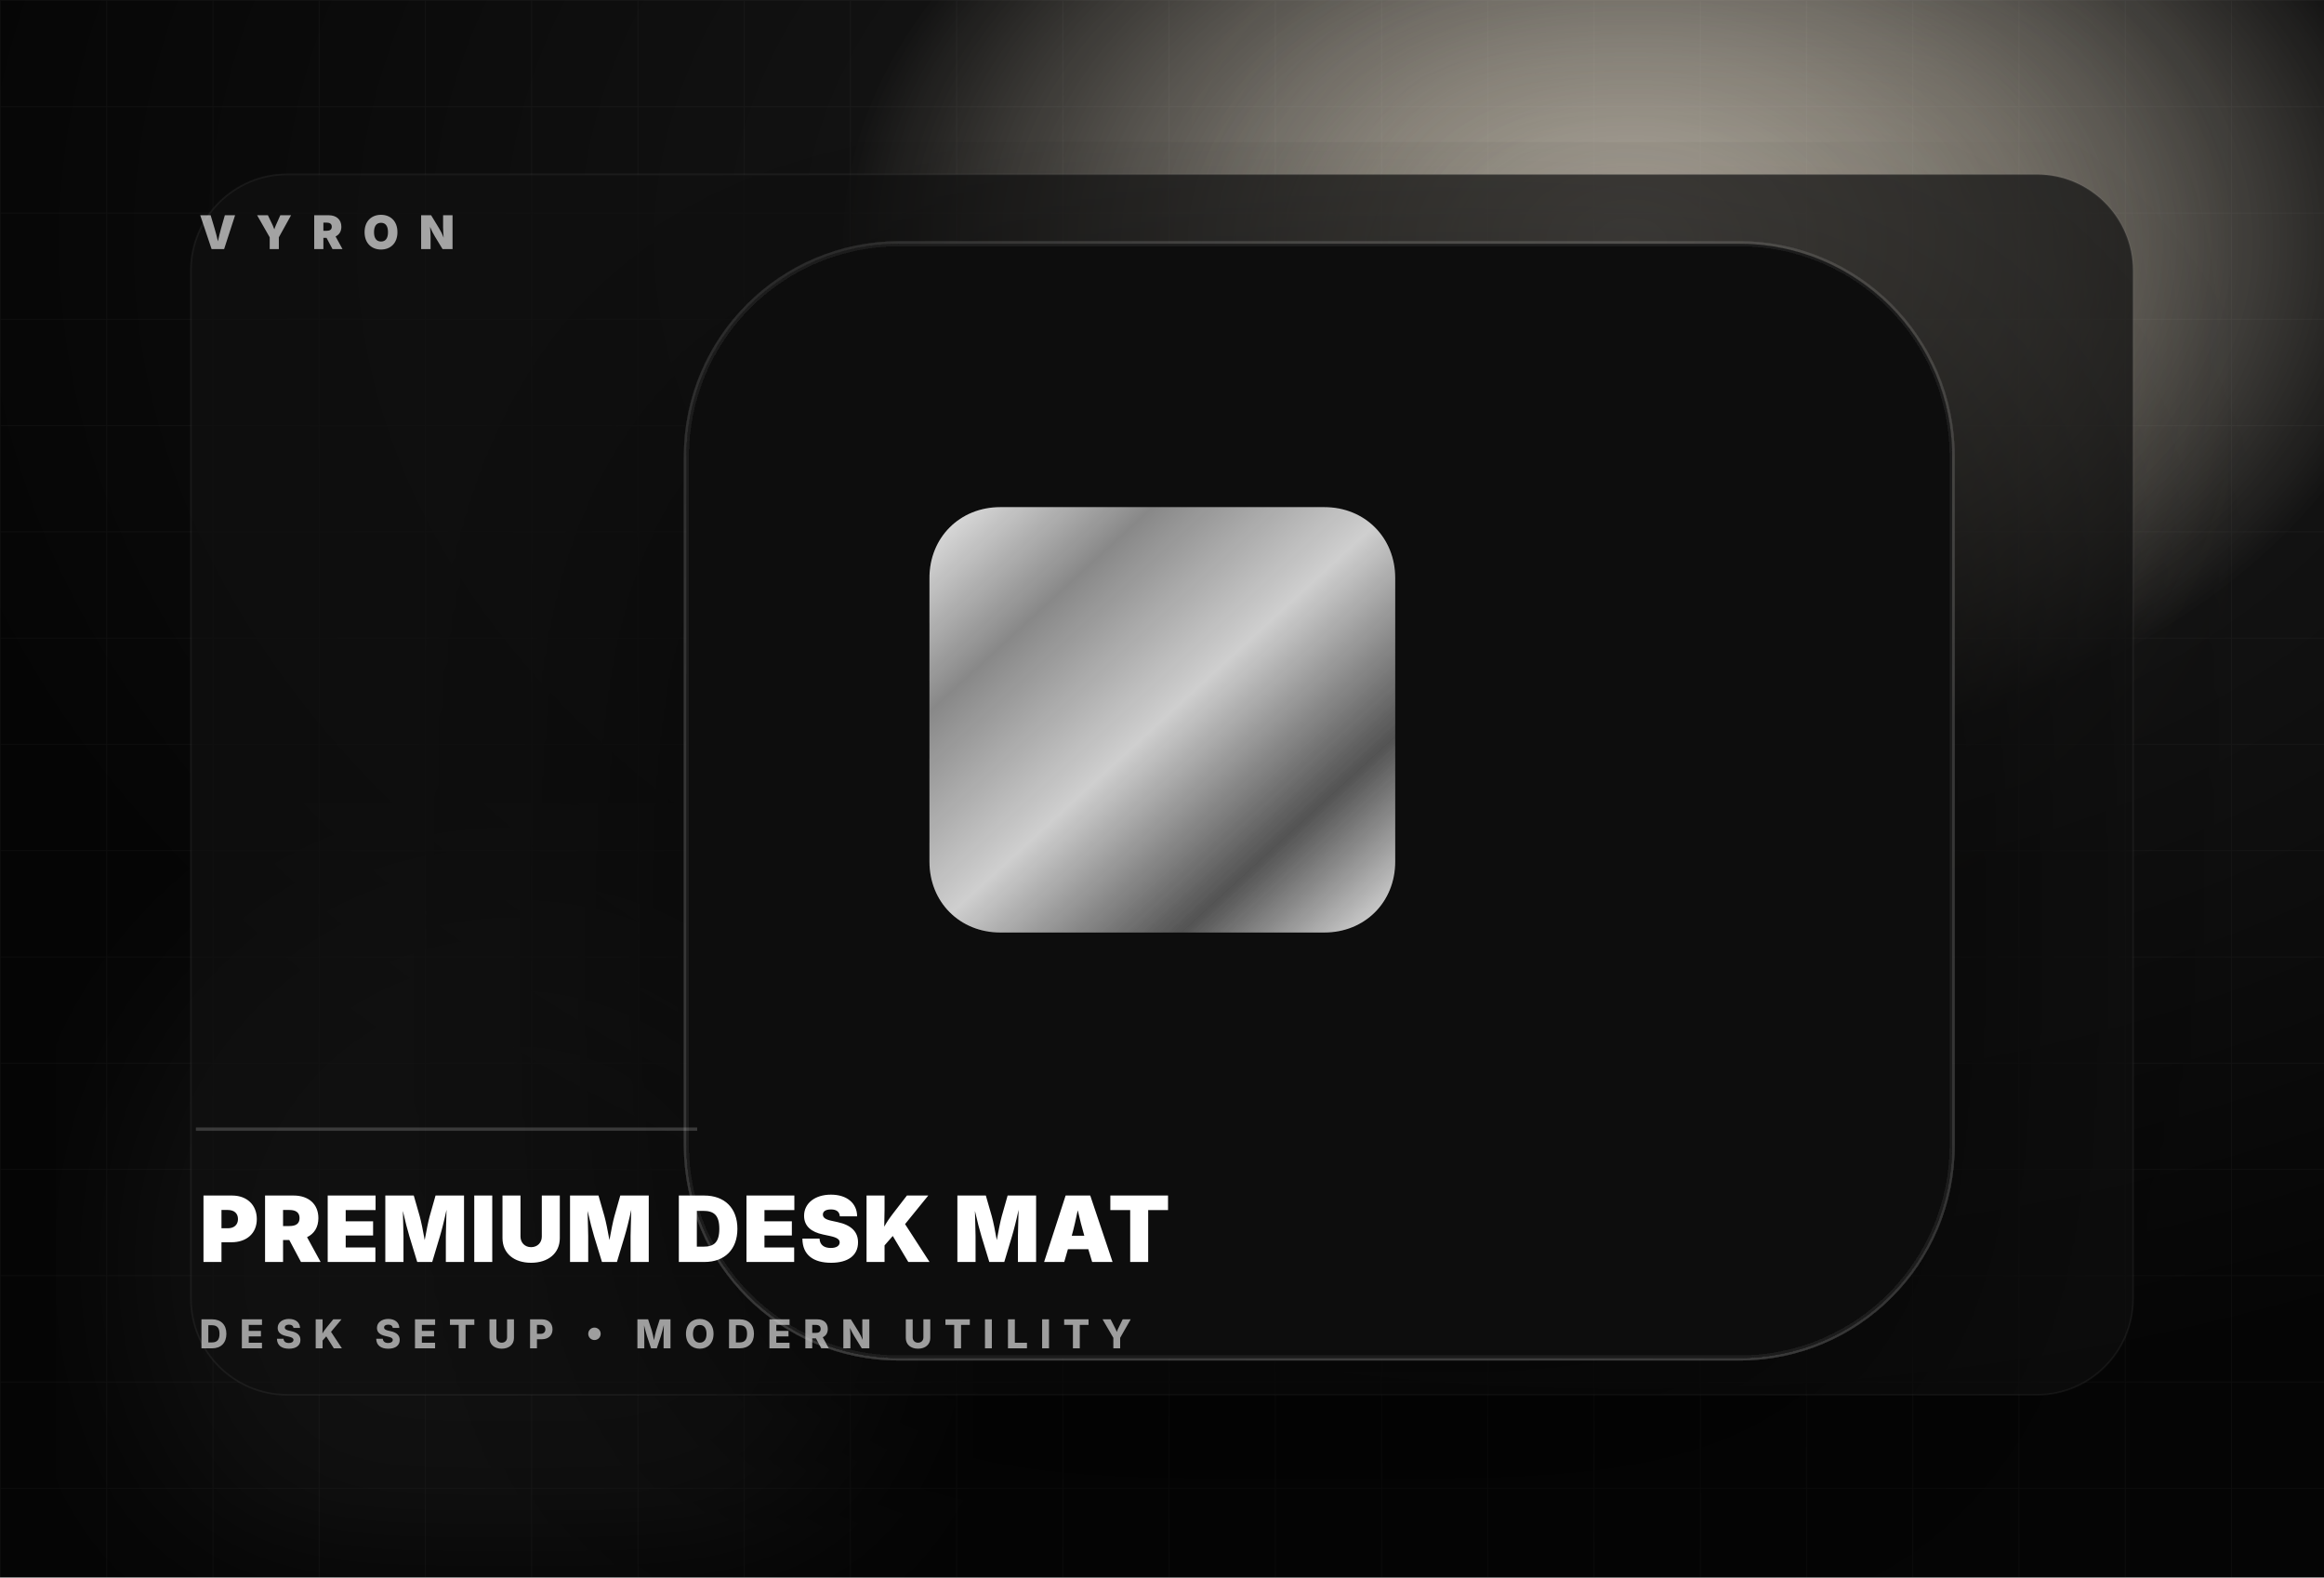
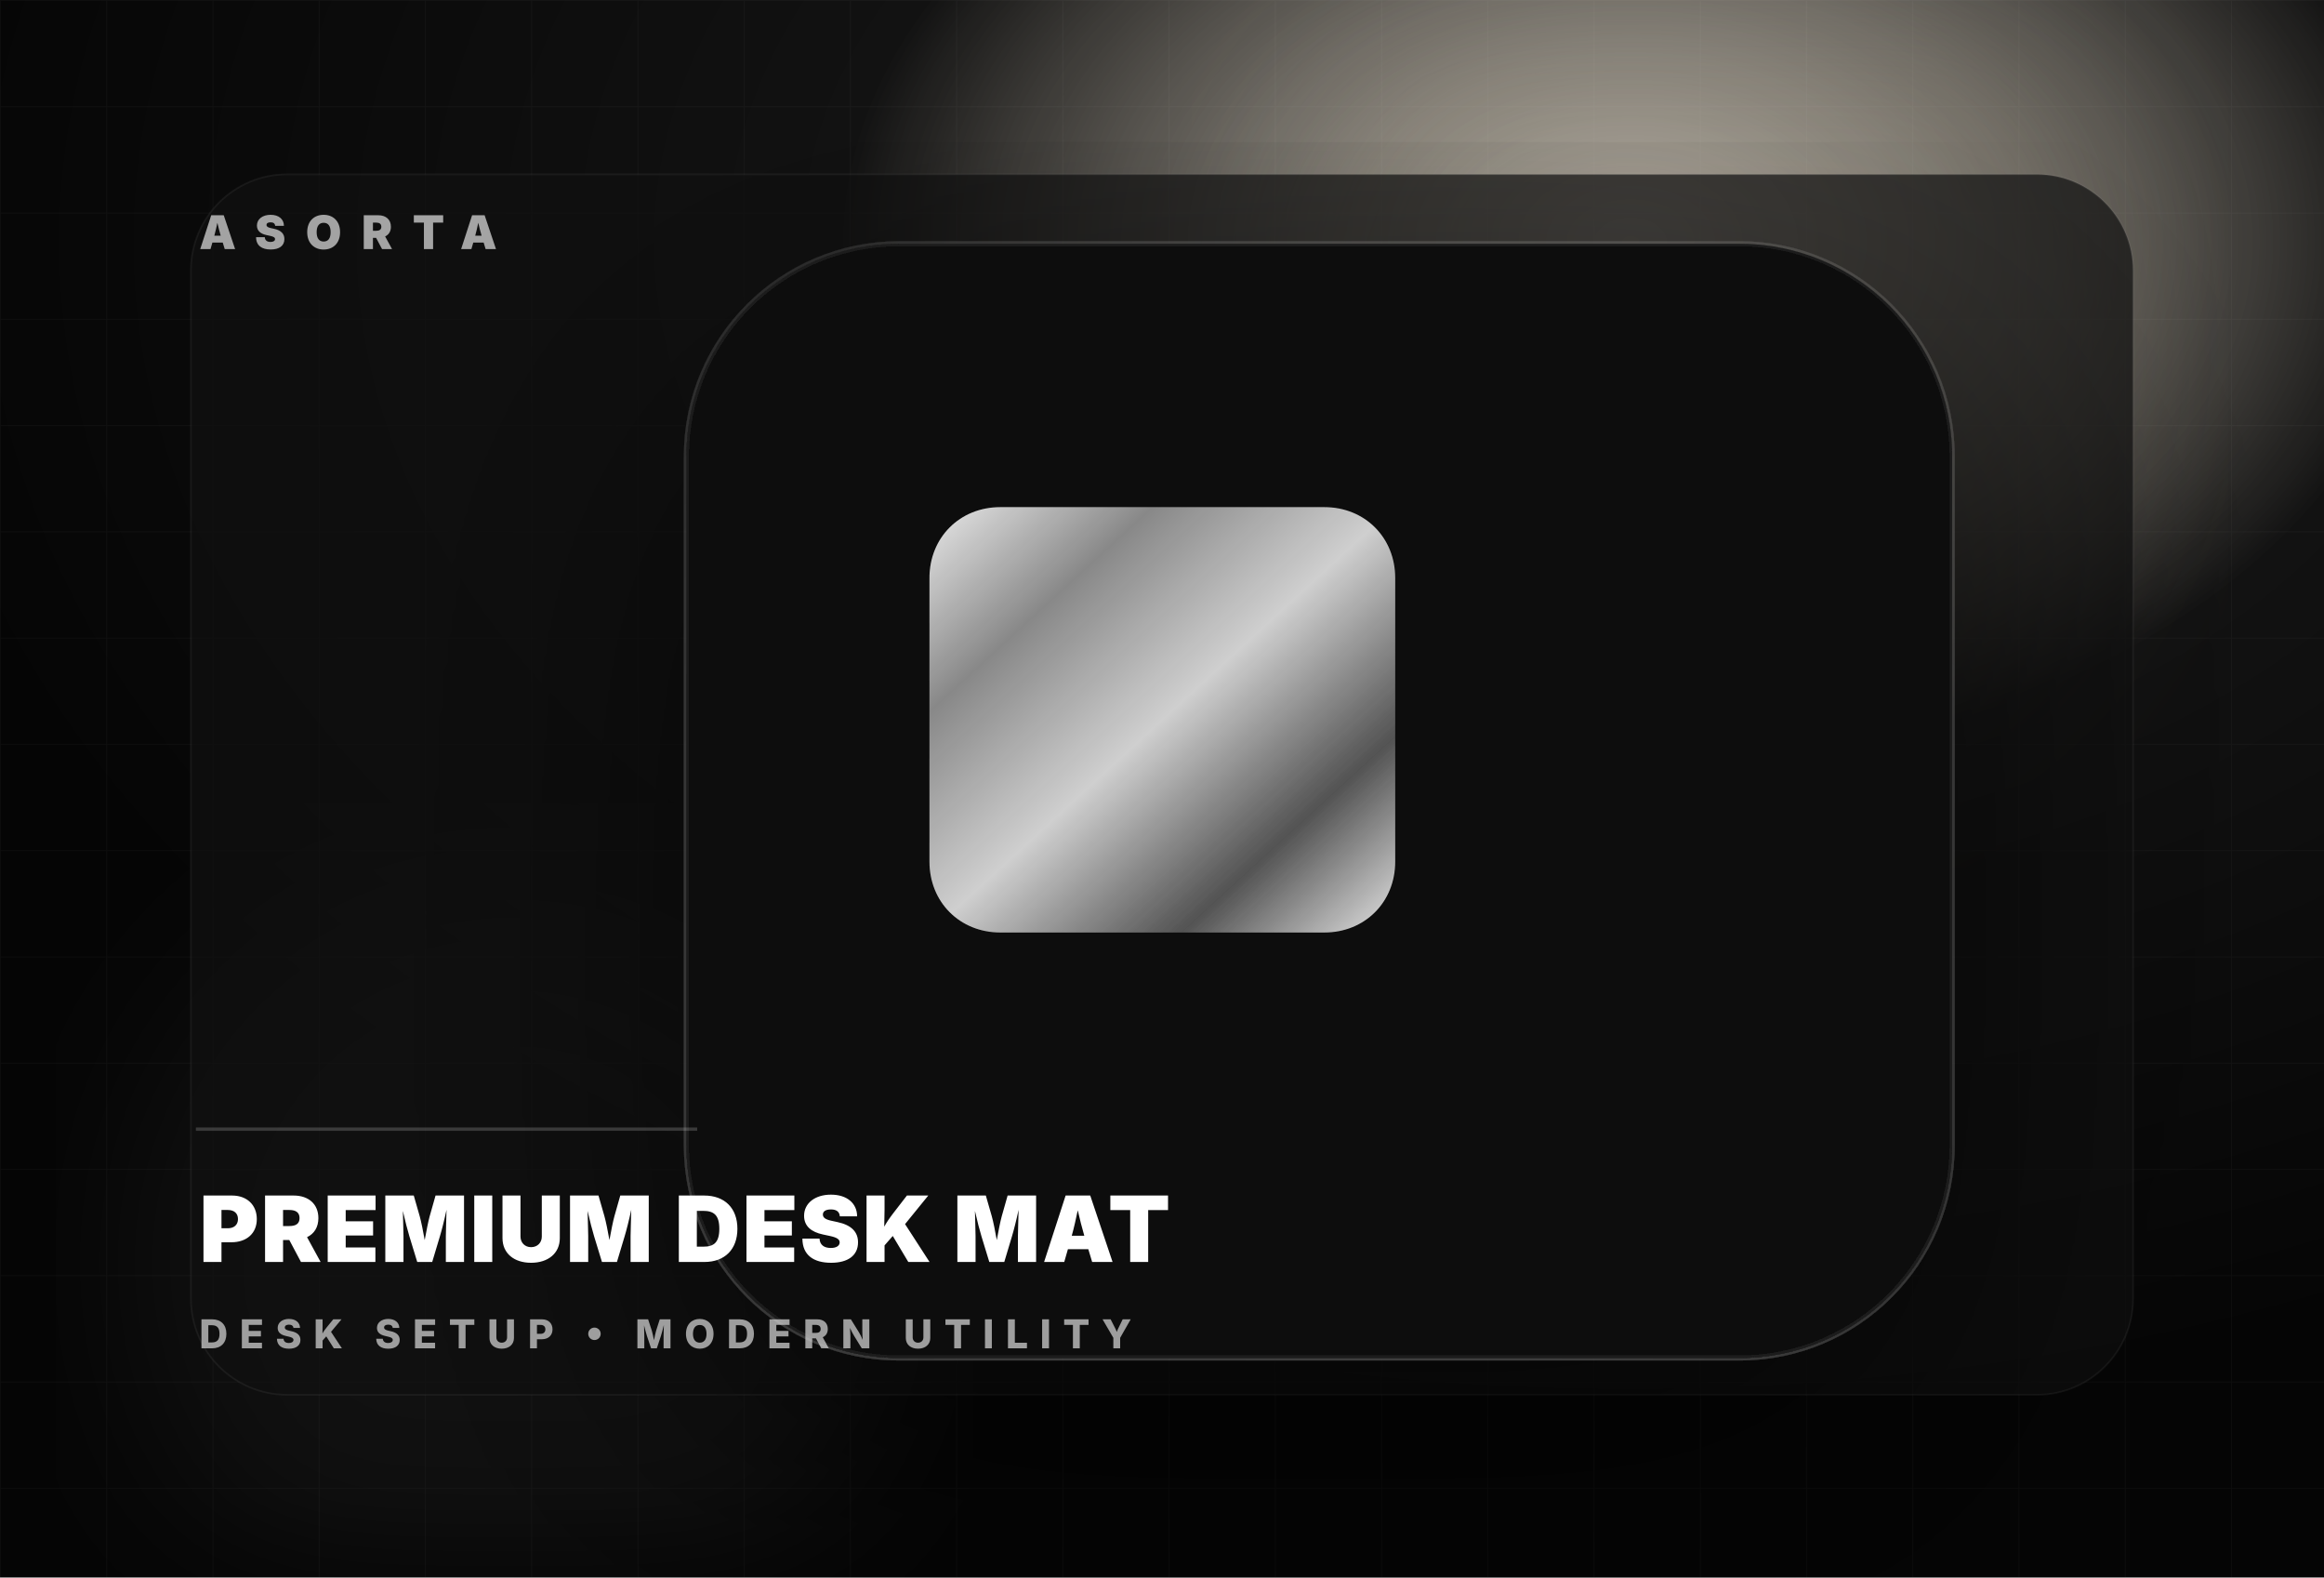
<svg xmlns="http://www.w3.org/2000/svg" width="1400" height="950" viewBox="0 0 1400 950">
  <defs>
    <radialGradient id="g1" cx="70%" cy="15%" r="75%">
      <stop offset="0" stop-color="#857B69" stop-opacity="0.55" />
      <stop offset="0.45" stop-color="#121212" />
      <stop offset="1" stop-color="#050505" />
    </radialGradient>
    <linearGradient id="metal" x1="0" y1="0" x2="1" y2="1">
      <stop offset="0" stop-color="#f2f2f2" />
      <stop offset="0.24" stop-color="#8e8e8e" />
      <stop offset="0.5" stop-color="#d8d8d8" />
      <stop offset="0.77" stop-color="#565656" />
      <stop offset="1" stop-color="#ededed" />
    </linearGradient>
    <filter id="shadow" x="-40%" y="-40%" width="180%" height="180%">
      <feDropShadow dx="0" dy="28" stdDeviation="35" flood-color="#000" flood-opacity="0.55" />
    </filter>
    <filter id="soft">
      <feGaussianBlur stdDeviation="50" />
    </filter>
    <pattern id="grid" width="64" height="64" patternUnits="userSpaceOnUse">
      <path d="M64 0H0V64" fill="none" stroke="#fff" stroke-opacity=".035" stroke-width="1" />
    </pattern>
  </defs>
  <rect width="1400" height="950" fill="url(#g1)" />
  <rect width="1400" height="950" fill="url(#grid)" />
  <circle cx="1030" cy="210" r="260" fill="#857B69" opacity=".16" filter="url(#soft)" />
  <circle cx="310" cy="760" r="230" fill="#D6D6D6" opacity=".055" filter="url(#soft)" />
  <rect x="115" y="105" width="1170" height="735" rx="58" fill="#101010" opacity=".7" stroke="#fff" stroke-opacity=".08" />
  <g transform="translate(505 220) scale(3.05)" filter="url(#shadow)">
    <rect x="-30" y="-24" width="250" height="220" rx="42" fill="#0b0b0b" stroke="#fff" stroke-opacity=".08" />
    <path d="M18 42 C18 34 24 28 32 28 H96 C104 28 110 34 110 42 V98 C110 106 104 112 96 112 H32 C24 112 18 106 18 98 Z M34 50 H94 V60 H34 Z M34 72 H70 V82 H34 Z" fill="url(#metal)" opacity=".95" />
  </g>
-   <text x="120" y="150" fill="#fff" opacity=".62" font-family="Inter,Arial,sans-serif" font-size="28" font-weight="900" letter-spacing="12">VYRON</text>
+   <text x="120" y="150" fill="#fff" opacity=".62" font-family="Inter,Arial,sans-serif" font-size="28" font-weight="900" letter-spacing="12">ASORTA</text>
  <text x="120" y="760" fill="#fff" font-family="Inter,Arial,sans-serif" font-size="55" font-weight="900" letter-spacing="1">PREMIUM DESK MAT</text>
  <text x="120" y="812" fill="#D6D6D6" opacity=".72" font-family="Inter,Arial,sans-serif" font-size="24" font-weight="800" letter-spacing="7">DESK SETUP • MODERN UTILITY</text>
  <path d="M118 680 H420" stroke="#fff" stroke-opacity=".18" stroke-width="2" />
</svg>
